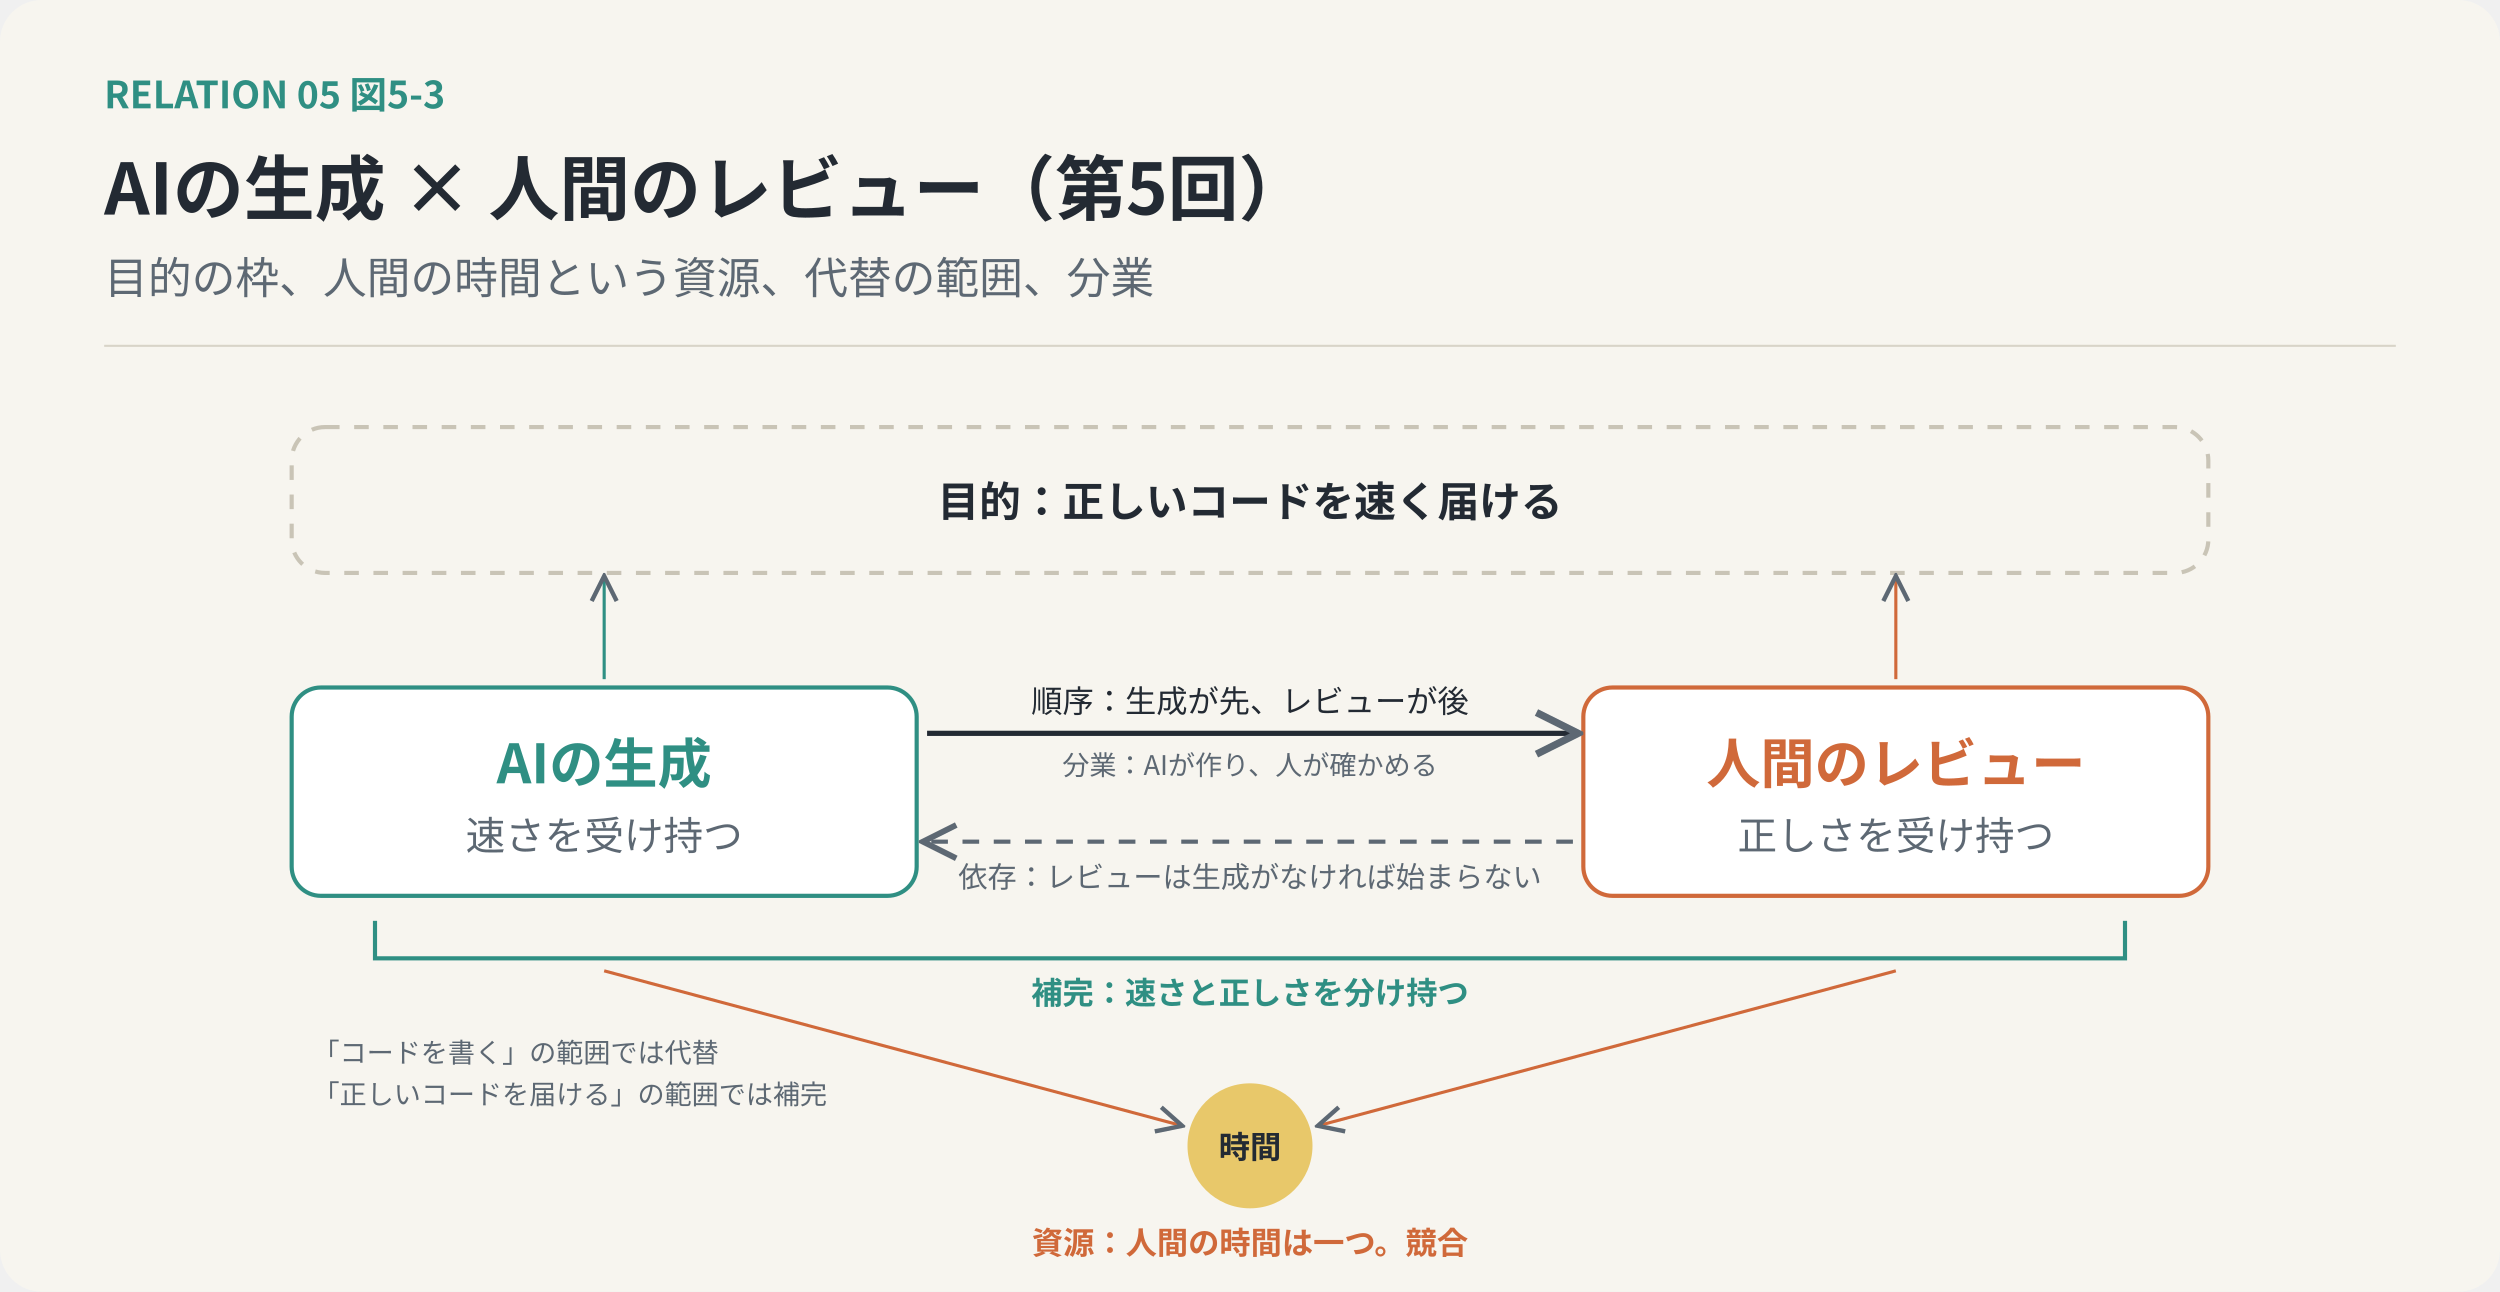
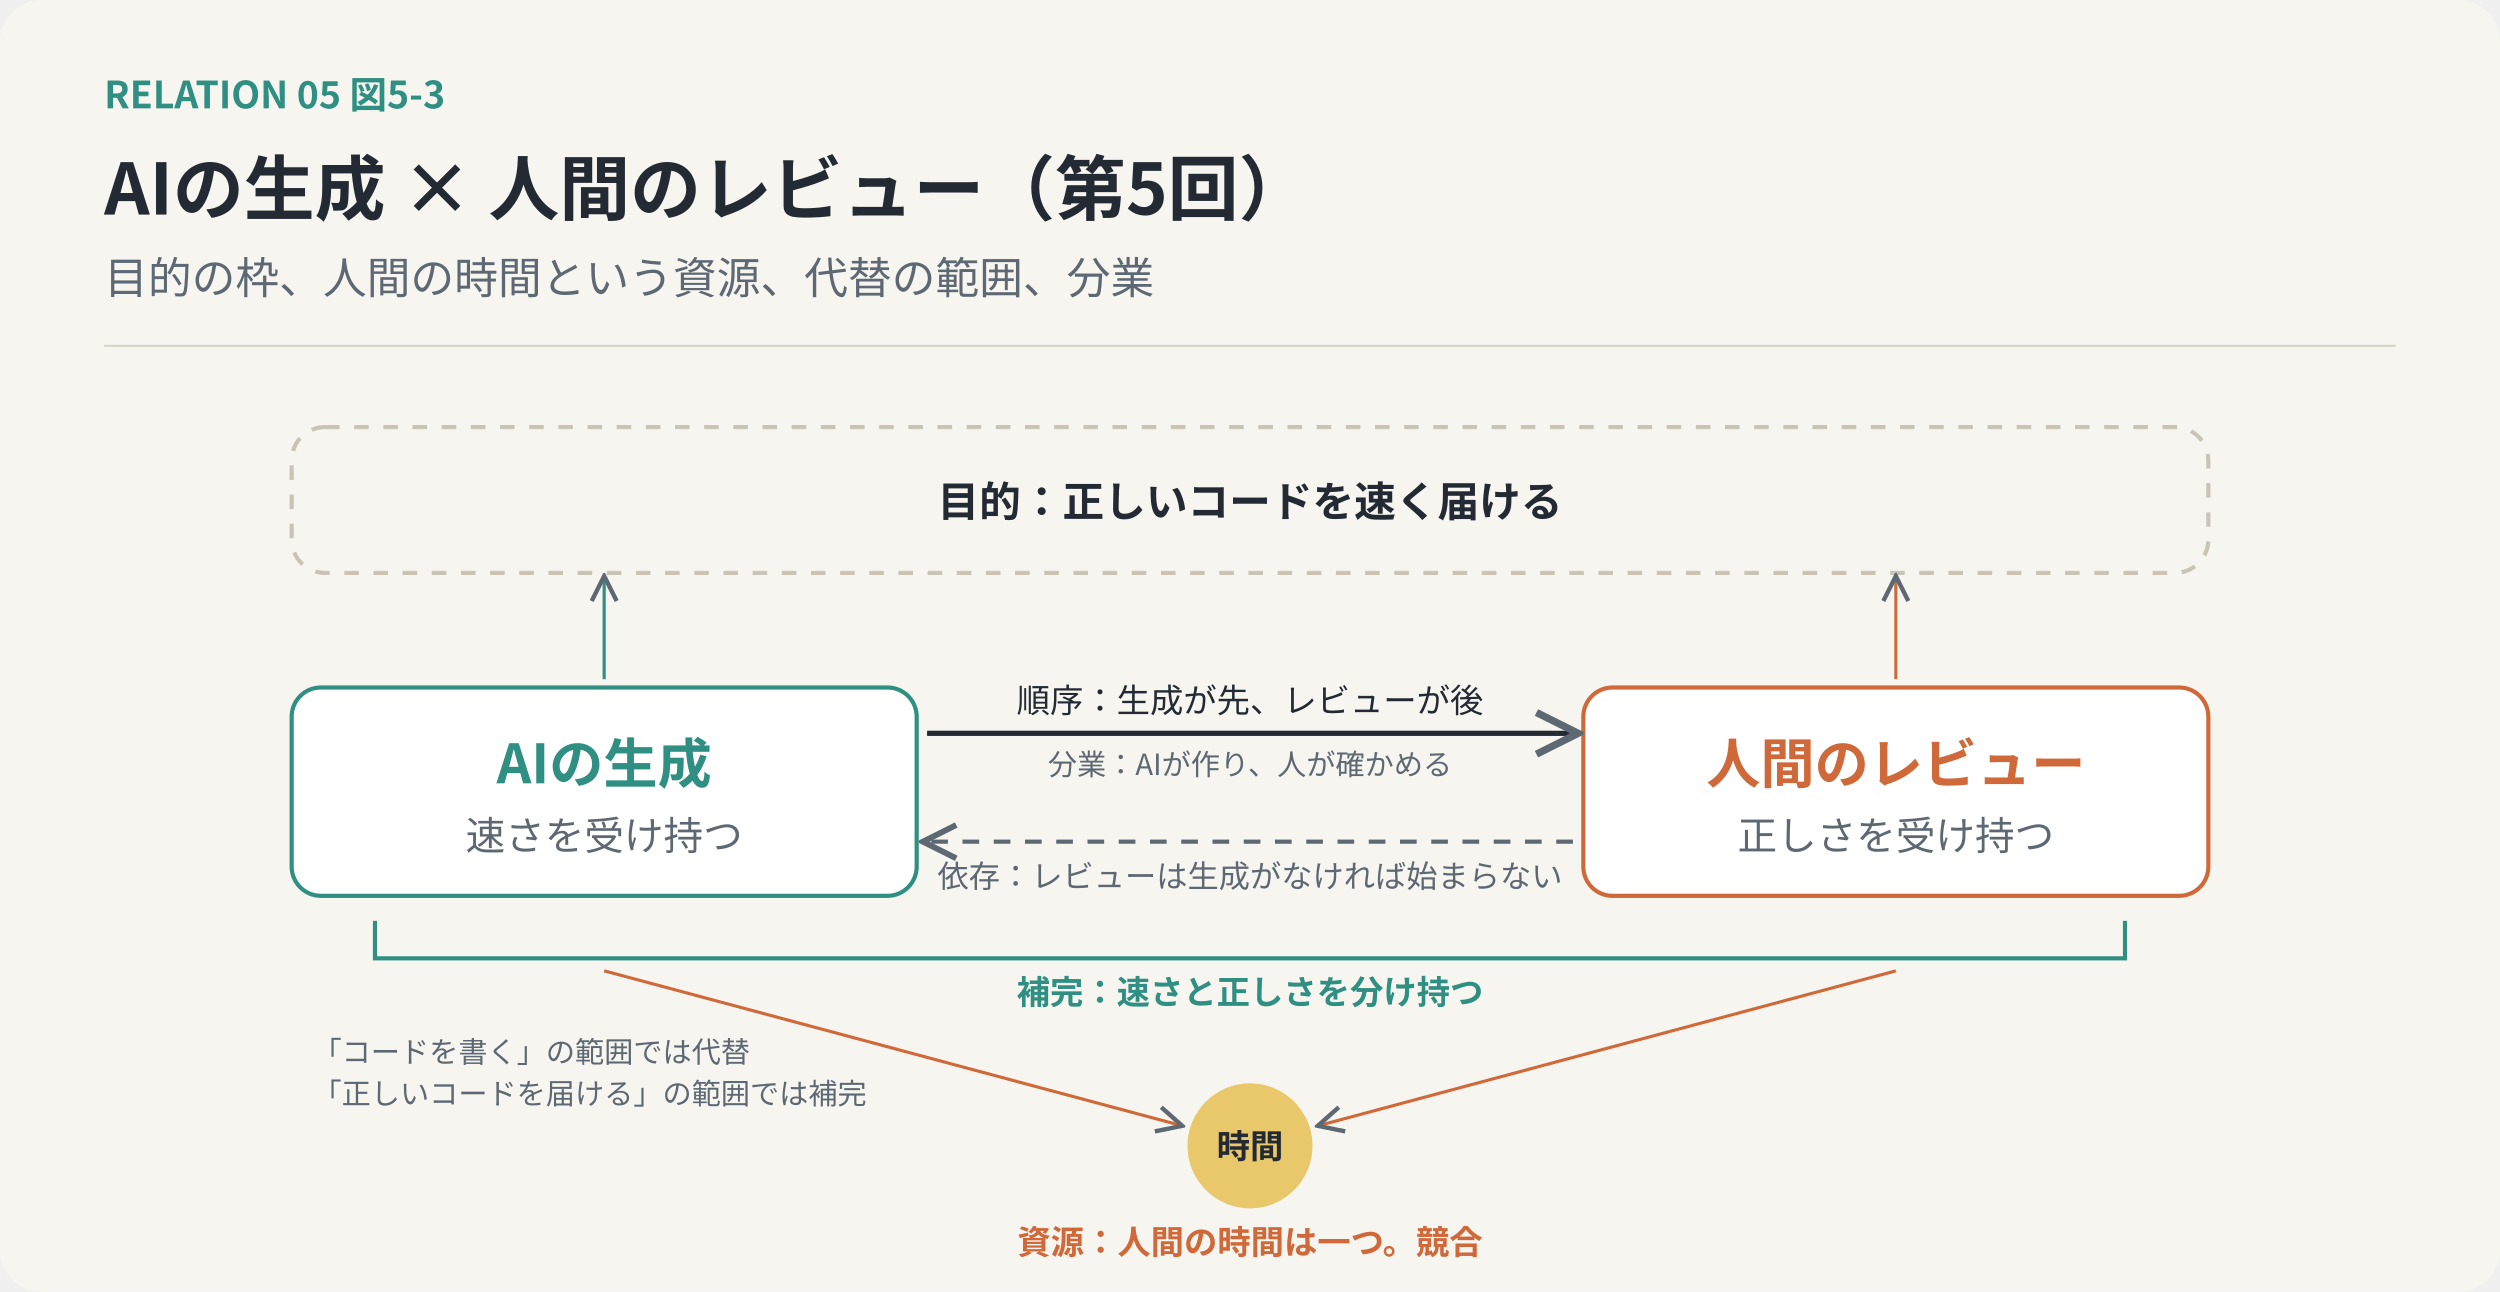
<svg xmlns="http://www.w3.org/2000/svg" width="1200" height="620" viewBox="0 0 1200 620" role="img" aria-labelledby="title desc">
  <defs>
    <marker id="arrow" markerWidth="10" markerHeight="10" refX="8" refY="5" orient="auto-start-reverse">
      <path d="M1,1 L9,5 L1,9" fill="none" stroke="#5d6873" stroke-width="1.4" />
    </marker>
  </defs>
  <rect width="1200" height="620" rx="20" fill="#f7f5ef" />
  <g font-family="system-ui, -apple-system, &quot;Hiragino Kaku Gothic ProN&quot;, &quot;Noto Sans CJK JP&quot;, Meiryo, sans-serif">
    <text x="50.0" y="52.0" fill="#2f8f83" font-size="18" text-anchor="start" font-weight="700">RELATION     05     図5-3</text>
    <text x="50.0" y="103.0" fill="#232a33" font-size="34" text-anchor="start" font-weight="700">AIの生成 × 人間のレビュー（第5回）</text>
    <text x="50.0" y="141.0" fill="#5d6873" font-size="21" text-anchor="start" font-weight="400">目的の枠、人間の時間という資源、代替の範囲、分業</text>
    <line x1="50.0" y1="166.0" x2="1150.0" y2="166.0" stroke="#d8d4c8" stroke-width="1" />
    <rect x="140" y="330" width="300" height="100" rx="14" fill="#ffffff" stroke="#2f8f83" stroke-width="2" />
    <text x="290.0" y="376.0" fill="#2f8f83" font-size="26" text-anchor="middle" font-weight="700">AIの生成</text>
    <text x="290.0" y="408.0" fill="#5d6873" font-size="19" text-anchor="middle" font-weight="400">速さを受け持つ</text>
    <rect x="760" y="330" width="300" height="100" rx="14" fill="#ffffff" stroke="#d0693a" stroke-width="2" />
    <text x="910.0" y="376.0" fill="#d0693a" font-size="26" text-anchor="middle" font-weight="700">人間のレビュー</text>
    <text x="910.0" y="408.0" fill="#5d6873" font-size="19" text-anchor="middle" font-weight="400">正しさを受け持つ</text>
    <line x1="445.0" y1="352.0" x2="755.0" y2="352.0" stroke="#232a33" stroke-width="2.5" marker-end="url(#arrow)" />
-     <text x="600.0" y="342.0" fill="#232a33" font-size="15" text-anchor="middle" font-weight="400">順序：生成が先、レビューが後</text>
+     <text x="600.0" y="342.0" fill="#232a33" font-size="16" text-anchor="middle" font-weight="400">順序：生成が先、レビューが後</text>
    <line x1="755.0" y1="404.0" x2="445.0" y2="404.0" stroke="#5d6873" stroke-width="2" marker-end="url(#arrow)" stroke-dasharray="8 7" />
-     <text x="600.0" y="426.0" fill="#5d6873" font-size="14" text-anchor="middle" font-weight="400">依存：レビューは生成がなければ始まらない</text>
+     <text x="600.0" y="426.0" fill="#5d6873" font-size="15" text-anchor="middle" font-weight="400">依存：レビューは生成がなければ始まらない</text>
    <path d="M 180 442 L 180 460 L 1020 460 L 1020 442" fill="none" stroke="#2f8f83" stroke-width="2" />
-     <text x="600.0" y="482.0" fill="#2f8f83" font-size="15" text-anchor="middle" font-weight="700">補完：速さと正しさを分け持つ</text>
+     <text x="600.0" y="482.0" fill="#2f8f83" font-size="16" text-anchor="middle" font-weight="700">補完：速さと正しさを分け持つ</text>
    <rect x="140" y="205" width="920" height="70" rx="16" fill="none" stroke="#c9c4b6" stroke-width="2" stroke-dasharray="7 7" />
    <text x="600.0" y="248.0" fill="#232a33" font-size="20" text-anchor="middle" font-weight="700">目的：正しいコードを速く届ける</text>
    <line x1="290.0" y1="326.0" x2="290.0" y2="278.0" stroke="#2f8f83" stroke-width="1.5" marker-end="url(#arrow)" />
    <line x1="910.0" y1="326.0" x2="910.0" y2="278.0" stroke="#d0693a" stroke-width="1.5" marker-end="url(#arrow)" />
-     <text x="600.0" y="372.0" fill="#5d6873" font-size="13" text-anchor="middle" font-weight="400">分業：AIが作り、人が確かめる</text>
+     <text x="600.0" y="372.0" fill="#5d6873" font-size="14" text-anchor="middle" font-weight="400">分業：AIが作り、人が確かめる</text>
    <circle cx="600.0" cy="550.0" r="30" fill="#e8c86a" />
-     <text x="600.0" y="556.0" fill="#232a33" font-size="15" text-anchor="middle" font-weight="700">時間</text>
-     <text x="600.0" y="602.0" fill="#d0693a" font-size="15" text-anchor="middle" font-weight="700">資源：人間の時間は一つ。競合</text>
+     <text x="600.0" y="556.0" fill="#232a33" font-size="16" text-anchor="middle" font-weight="700">時間</text>
+     <text x="600.0" y="602.0" fill="#d0693a" font-size="16" text-anchor="middle" font-weight="700">資源：人間の時間は一つ。競合</text>
    <line x1="290.0" y1="466.0" x2="566.0" y2="540.0" stroke="#d0693a" stroke-width="1.5" marker-end="url(#arrow)" />
    <line x1="910.0" y1="466.0" x2="634.0" y2="540.0" stroke="#d0693a" stroke-width="1.5" marker-end="url(#arrow)" />
-     <text x="150.0" y="510.0" fill="#5d6873" font-size="13" text-anchor="start" font-weight="400">「コードを書く」の範囲では代替</text>
-     <text x="150.0" y="530.0" fill="#5d6873" font-size="13" text-anchor="start" font-weight="400">「正しいコードを届ける」の範囲では補完</text>
+     <text x="150.0" y="510.0" fill="#5d6873" font-size="14" text-anchor="start" font-weight="400">「コードを書く」の範囲では代替</text>
+     <text x="150.0" y="530.0" fill="#5d6873" font-size="14" text-anchor="start" font-weight="400">「正しいコードを届ける」の範囲では補完</text>
  </g>
</svg>
